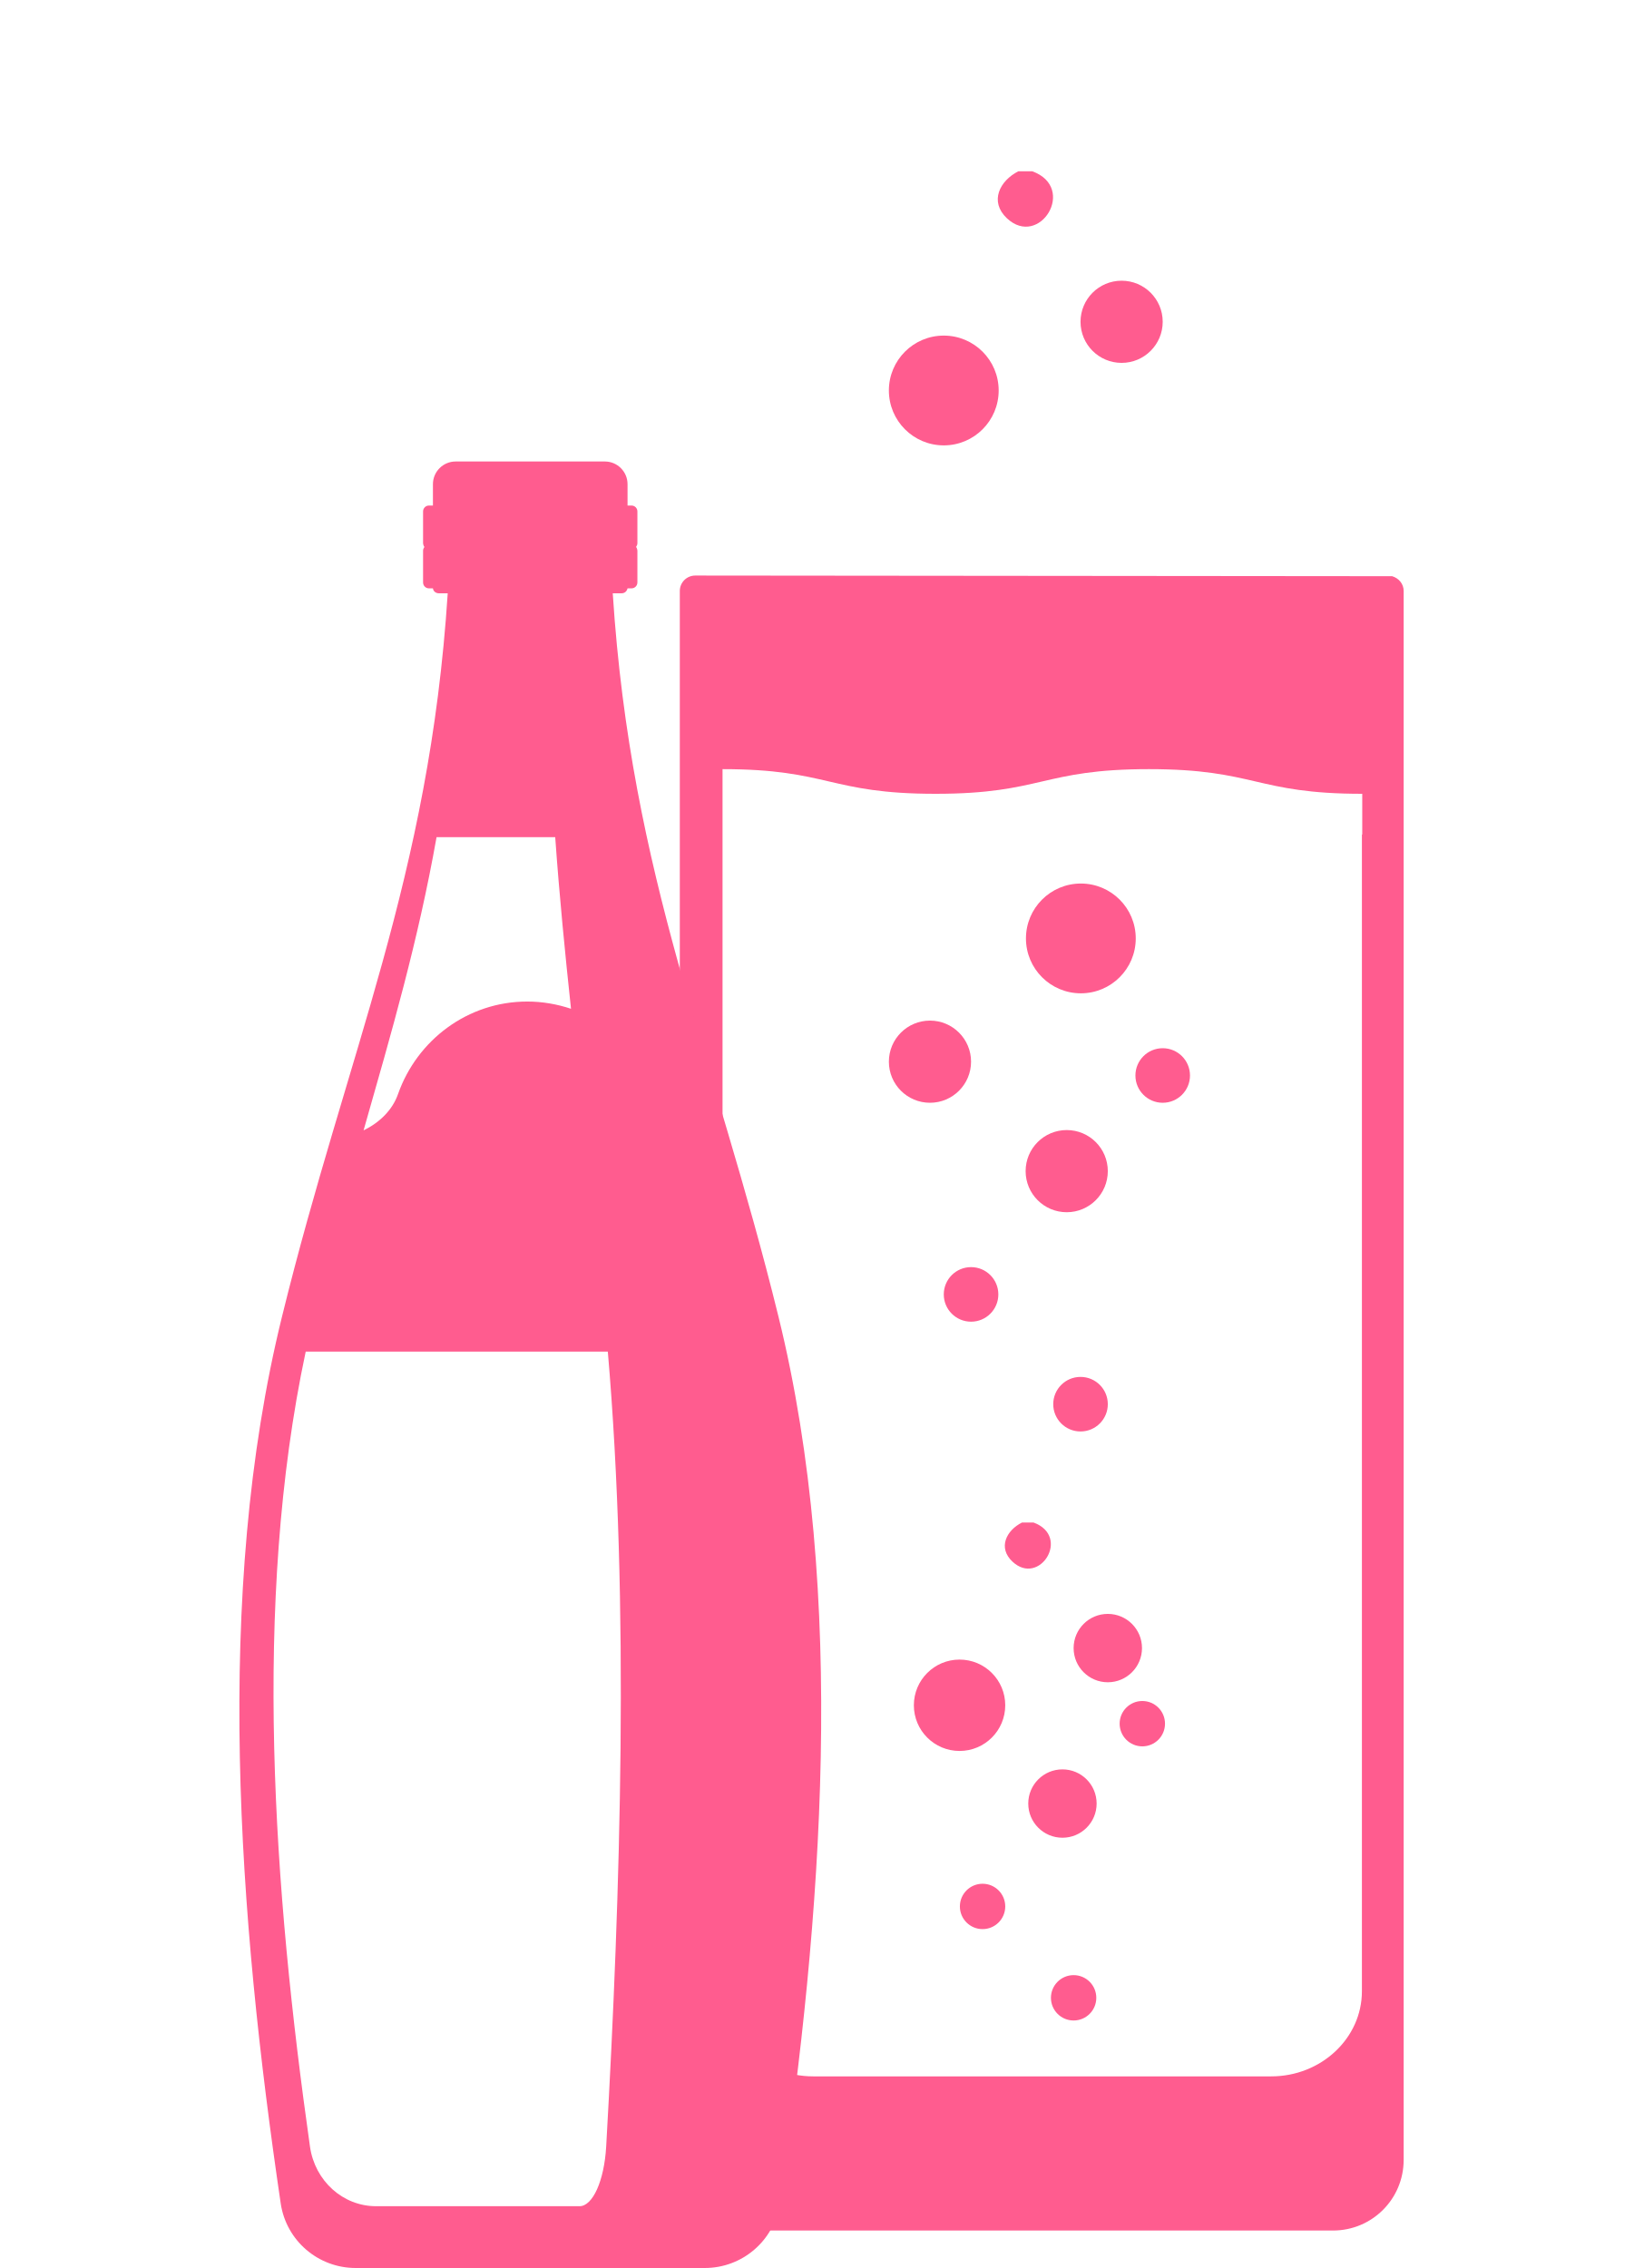
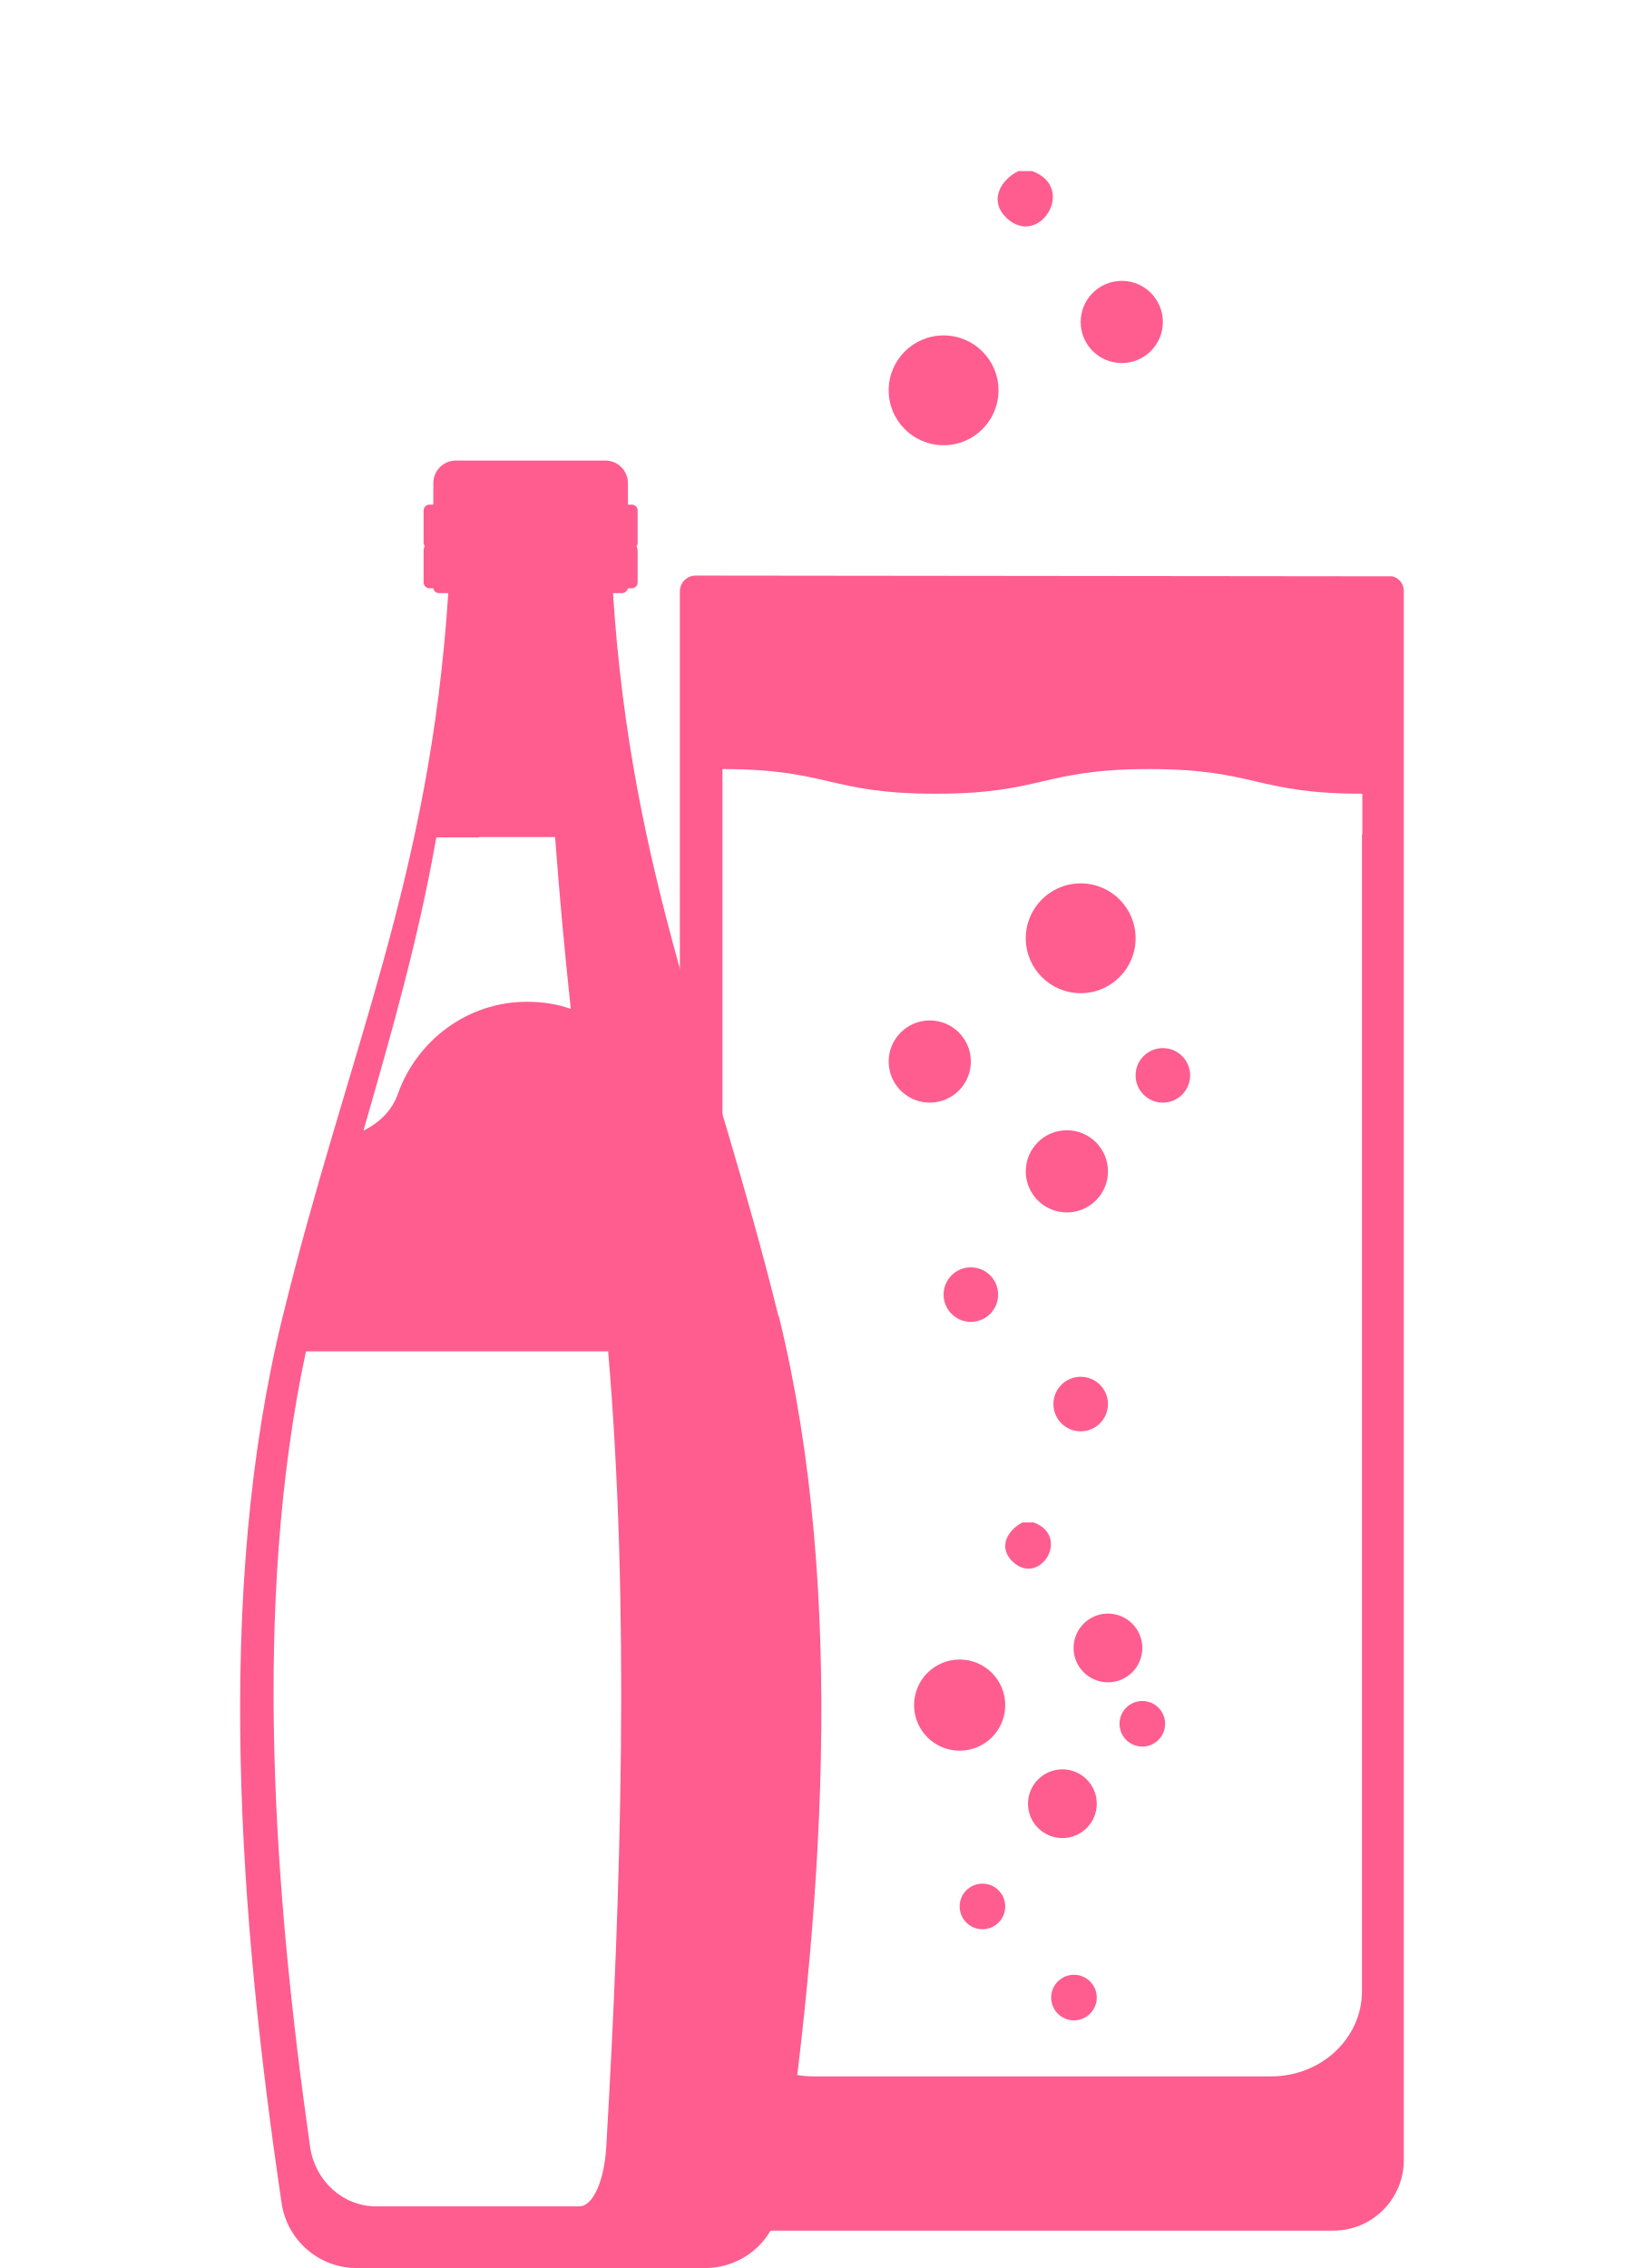
- <svg xmlns="http://www.w3.org/2000/svg" id="Layer_2" data-name="Layer 2" viewBox="0 0 50 69">
+ <svg xmlns="http://www.w3.org/2000/svg" id="Layer_2" data-name="Layer 2" viewBox="0 0 44 60.72">
  <defs>
    <style>
      .cls-1 {
        fill: none;
      }

      .cls-2 {
        fill: #ff5c8f;
      }
    </style>
  </defs>
  <g id="Design">
    <g>
      <g>
        <g>
-           <path class="cls-2" d="M42.36,17.53l-21.21-.02c-.26,0-.47.21-.47.47v47.73c0,1.19.96,2.15,2.15,2.15h17.72c1.19,0,2.15-.96,2.15-2.15V17.98c0-.22-.15-.39-.35-.45ZM41.43,25.39v35.19c0,1.43-1.24,2.59-2.76,2.59h-13.93c-1.52,0-2.76-1.16-2.76-2.59V23.4c3.24,0,3.24.75,6.48.75s3.24-.75,6.49-.75,3.24.75,6.49.75v1.24Z" />
+           <path class="cls-2" d="M37.28,15.43l-18.66-.02c-.23,0-.42.19-.42.42v42c0,1.05.85,1.89,1.89,1.89h15.6c1.05,0,1.89-.85,1.89-1.89V15.82c0-.19-.13-.35-.31-.39ZM36.46,22.34v30.97c0,1.26-1.09,2.28-2.43,2.28h-12.26c-1.34,0-2.43-1.02-2.43-2.28V20.59c2.85,0,2.85.66,5.71.66s2.85-.66,5.71-.66,2.85.66,5.71.66v1.09Z" />
          <g>
-             <path class="cls-2" d="M31.4,5.21c1.38.5.22,2.36-.77,1.43-.54-.51-.22-1.14.35-1.43h.42Z" />
-             <circle class="cls-2" cx="28.71" cy="11.88" r="1.67" />
-             <circle class="cls-2" cx="34.12" cy="9.79" r="1.25" />
-             <circle class="cls-2" cx="32.88" cy="28.55" r="1.67" />
-             <circle class="cls-2" cx="28.29" cy="32.3" r="1.25" />
-             <circle class="cls-2" cx="32.45" cy="35.63" r="1.25" />
-             <circle class="cls-2" cx="35.37" cy="32.72" r=".83" />
-             <circle class="cls-2" cx="29.54" cy="39.38" r=".83" />
-             <circle class="cls-2" cx="32.87" cy="42.72" r=".83" />
+             <path class="cls-2" d="M27.63,4.58c1.21.44.19,2.07-.68,1.26-.47-.44-.2-1,.31-1.26h.37Z" />
+             <circle class="cls-2" cx="25.26" cy="10.45" r="1.47" />
+             <circle class="cls-2" cx="30.03" cy="8.62" r="1.1" />
+             <circle class="cls-2" cx="28.93" cy="25.12" r="1.47" />
+             <circle class="cls-2" cx="24.89" cy="28.42" r="1.1" />
+             <circle class="cls-2" cx="28.56" cy="31.36" r="1.1" />
+             <circle class="cls-2" cx="31.13" cy="28.79" r=".73" />
+             <circle class="cls-2" cx="25.99" cy="34.66" r=".73" />
+             <circle class="cls-2" cx="28.93" cy="37.59" r=".73" />
          </g>
          <g>
-             <path class="cls-2" d="M31.44,46.32c1.15.42.18,1.96-.64,1.19-.45-.42-.19-.95.29-1.19h.35Z" />
-             <circle class="cls-2" cx="29.19" cy="51.88" r="1.39" />
-             <circle class="cls-2" cx="33.7" cy="50.14" r="1.04" />
-             <circle class="cls-2" cx="32.32" cy="54.87" r="1.04" />
-             <circle class="cls-2" cx="34.75" cy="52.44" r=".69" />
-             <circle class="cls-2" cx="29.89" cy="58" r=".69" />
-             <circle class="cls-2" cx="32.66" cy="60.78" r=".69" />
+             <path class="cls-2" d="M27.67,40.76c1.01.37.16,1.73-.56,1.05-.39-.37-.16-.83.26-1.05h.31Z" />
+             <circle class="cls-2" cx="25.69" cy="45.65" r="1.22" />
+             <circle class="cls-2" cx="29.66" cy="44.12" r=".92" />
+             <circle class="cls-2" cx="28.44" cy="48.29" r=".92" />
+             <circle class="cls-2" cx="30.58" cy="46.15" r=".61" />
+             <circle class="cls-2" cx="26.3" cy="51.04" r=".61" />
+             <circle class="cls-2" cx="28.75" cy="53.48" r=".61" />
          </g>
        </g>
-         <path class="cls-2" d="M23.68,40.05c-1.98-8.05-4.48-13.32-5.04-22h.27c.09,0,.16-.06.18-.15h.12c.1,0,.18-.08.18-.18v-.97s-.01-.08-.04-.11c.02-.03.04-.07.04-.11v-.97c0-.1-.08-.18-.18-.18h-.12v-.65c0-.38-.31-.69-.69-.69h-4.54c-.38,0-.69.31-.69.69v.65h-.12c-.1,0-.18.08-.18.18v.97s.01.08.04.11c-.02.03-.04.07-.04.11v.97c0,.1.08.18.18.18h.12c.01.09.09.15.18.15h.27c-.56,8.67-3.06,13.95-5.04,22-2.09,8.47-1.32,18.32-.04,26.99.17,1.13,1.14,1.96,2.28,1.96h10.62c1.14,0,2.11-.83,2.28-1.96,1.29-8.67,2.05-18.51-.04-26.99ZM14.57,25.47h2.32c.13,1.83.3,3.53.48,5.22-.42-.14-.87-.22-1.33-.22-1.81,0-3.35,1.17-3.93,2.81-.17.49-.56.87-1.05,1.11.85-2.98,1.66-5.76,2.22-8.92h1.3ZM11.44,67.12c-1.01,0-1.86-.77-2.01-1.81-1.1-7.76-1.76-16.53-.13-24.19h9.19c.66,7.66.39,16.43-.05,24.19-.06,1.04-.41,1.81-.81,1.81h-6.18Z" />
+         <path class="cls-2" d="M20.84,35.24c-1.75-7.09-3.94-11.73-4.43-19.36h.24c.08,0,.14-.06.16-.13h.1c.09,0,.16-.07.16-.16v-.86s-.01-.07-.03-.1c.02-.03.03-.06.03-.1v-.86c0-.09-.07-.16-.16-.16h-.1v-.57c0-.34-.27-.61-.61-.61h-3.99c-.34,0-.61.27-.61.61v.57h-.1c-.09,0-.16.07-.16.16v.86s.01.07.03.1c-.02.03-.03.06-.03.1v.86c0,.09.07.16.16.16h.1c.01.08.08.13.16.13h.24c-.49,7.63-2.69,12.27-4.43,19.36-1.84,7.46-1.16,16.12-.03,23.75.15.99,1,1.73,2,1.73h9.34c1,0,1.86-.73,2-1.73,1.13-7.63,1.8-16.29-.03-23.75ZM12.82,22.41h2.04c.12,1.61.26,3.11.42,4.6-.37-.13-.76-.19-1.17-.19-1.59,0-2.95,1.03-3.46,2.47-.15.43-.49.77-.92.98.75-2.62,1.46-5.07,1.95-7.85h1.14ZM10.07,59.07c-.89,0-1.64-.68-1.77-1.6-.97-6.83-1.55-14.55-.11-21.29h8.09c.58,6.74.35,14.46-.05,21.29-.05.92-.36,1.6-.72,1.6h-5.44Z" />
      </g>
-       <rect class="cls-1" width="50" height="69" />
+       <rect class="cls-1" width="44" height="60.72" />
    </g>
  </g>
</svg>
